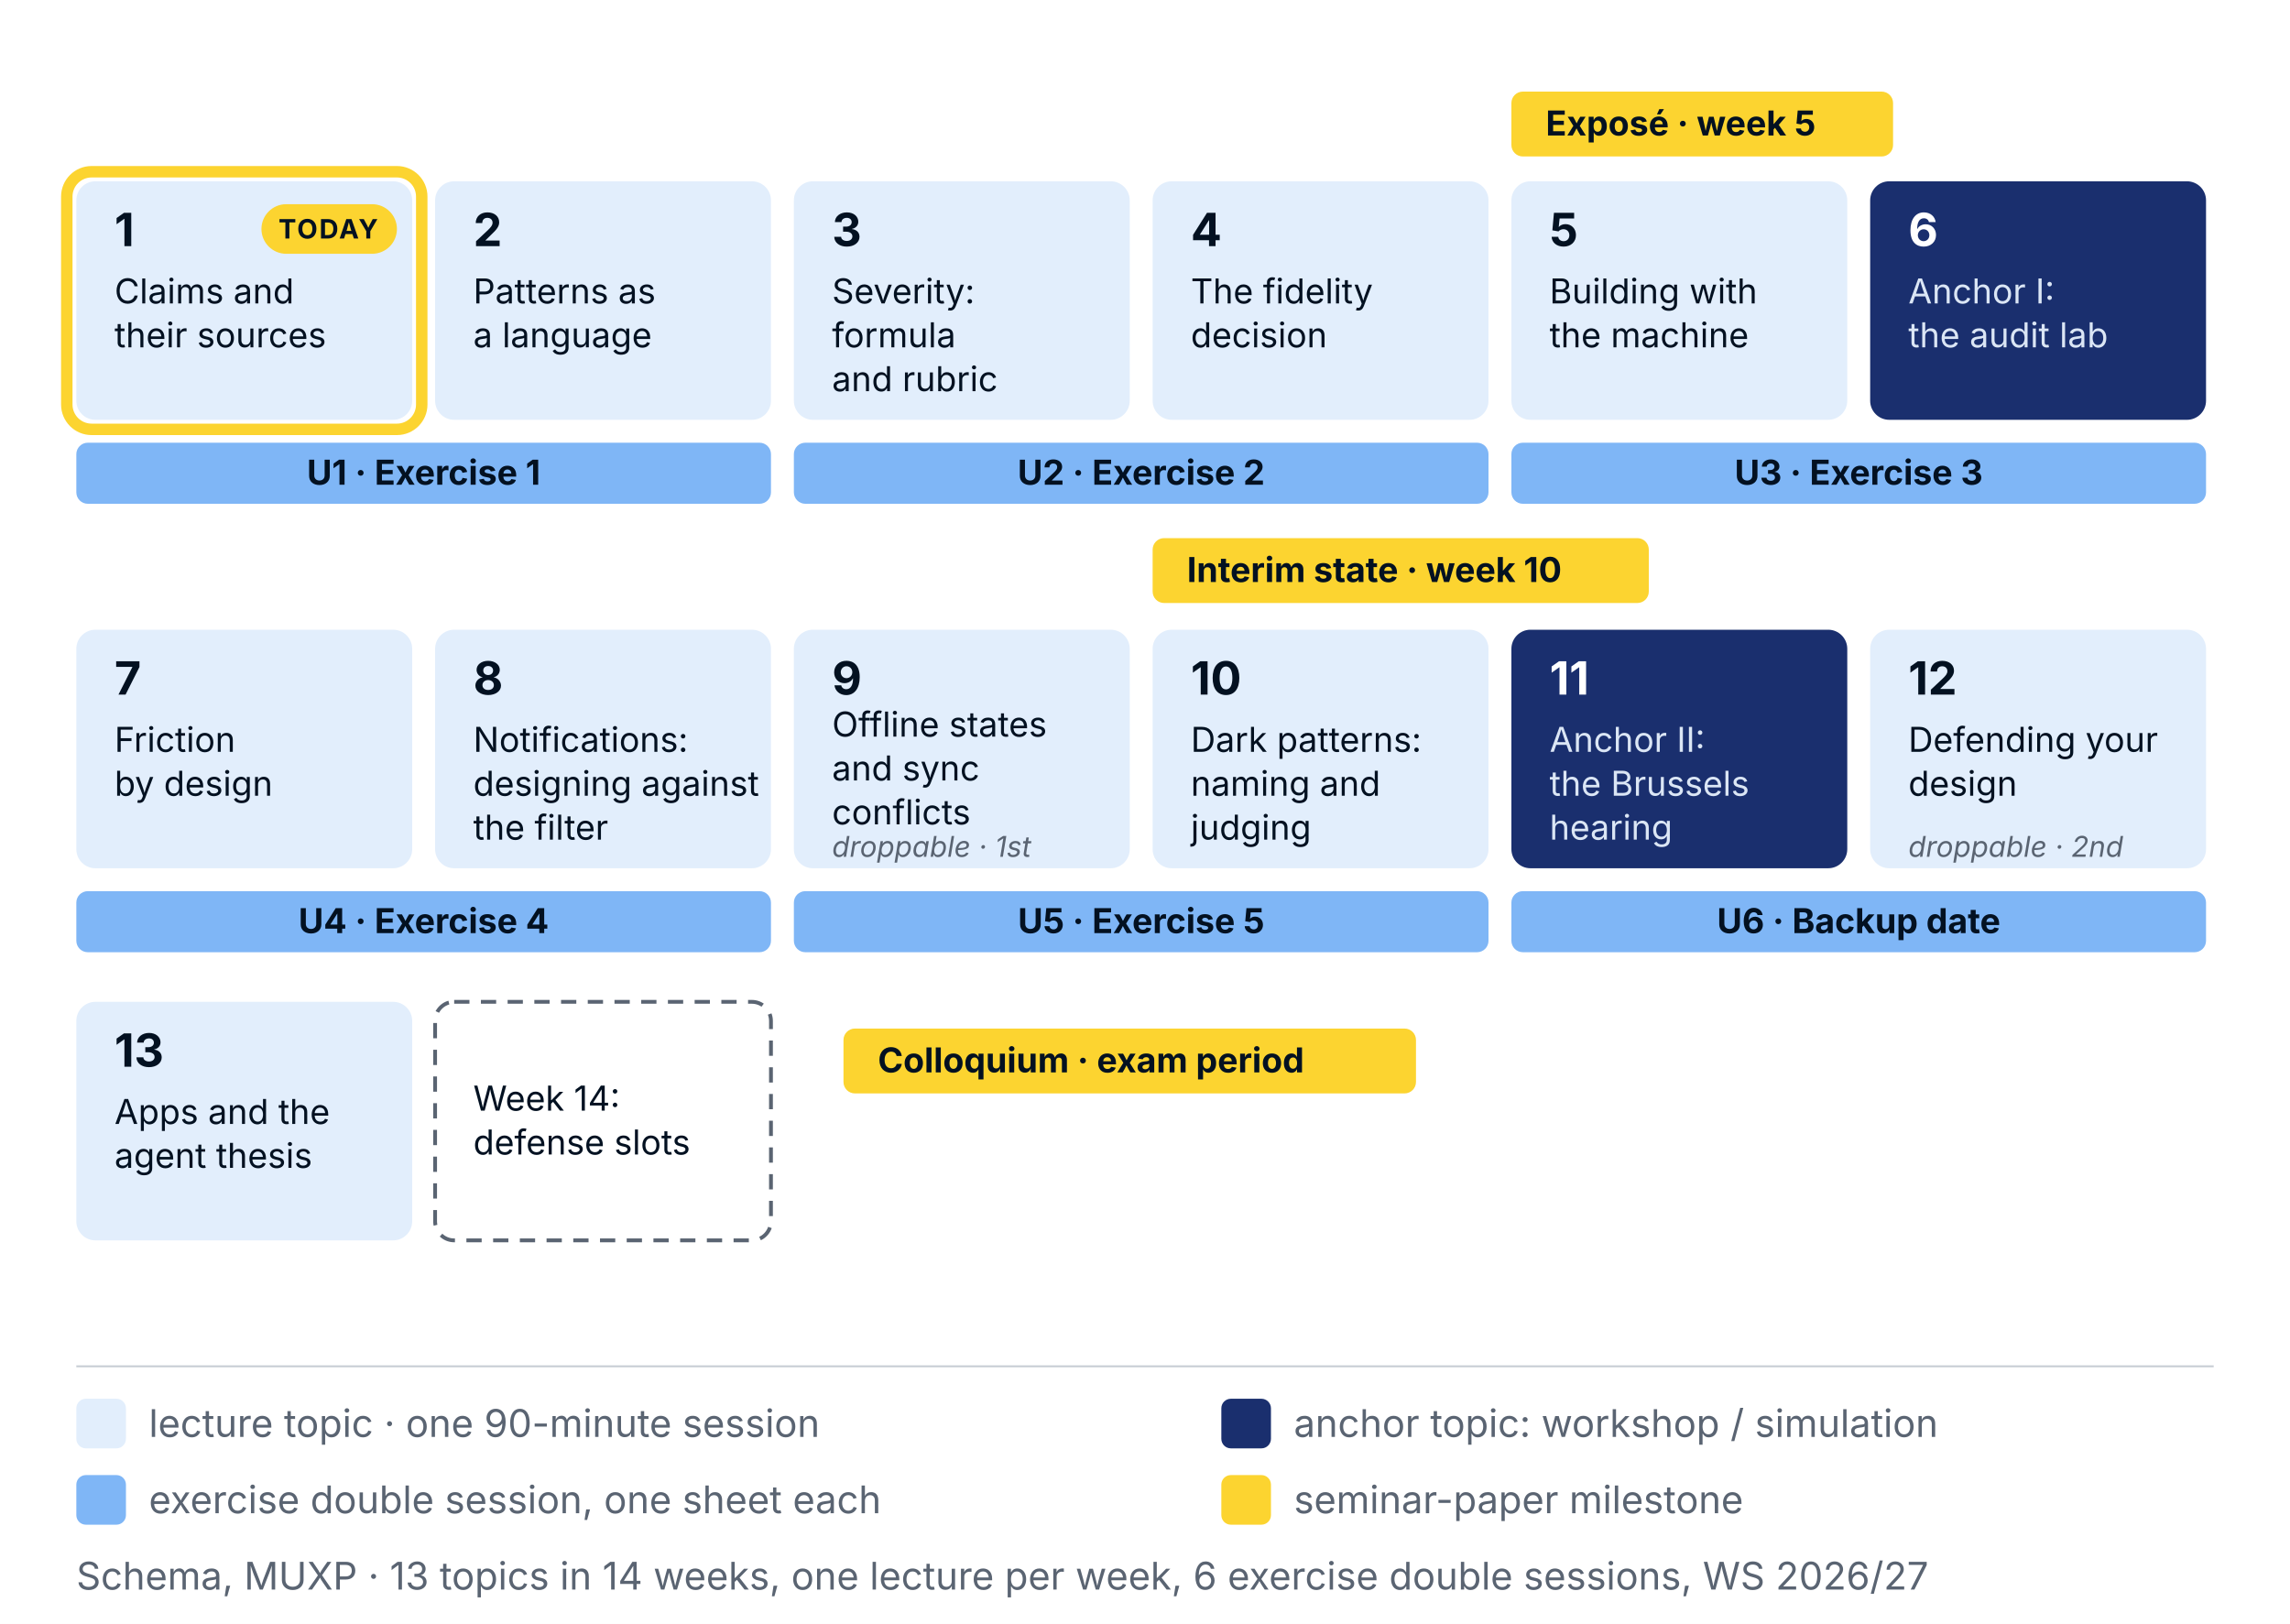
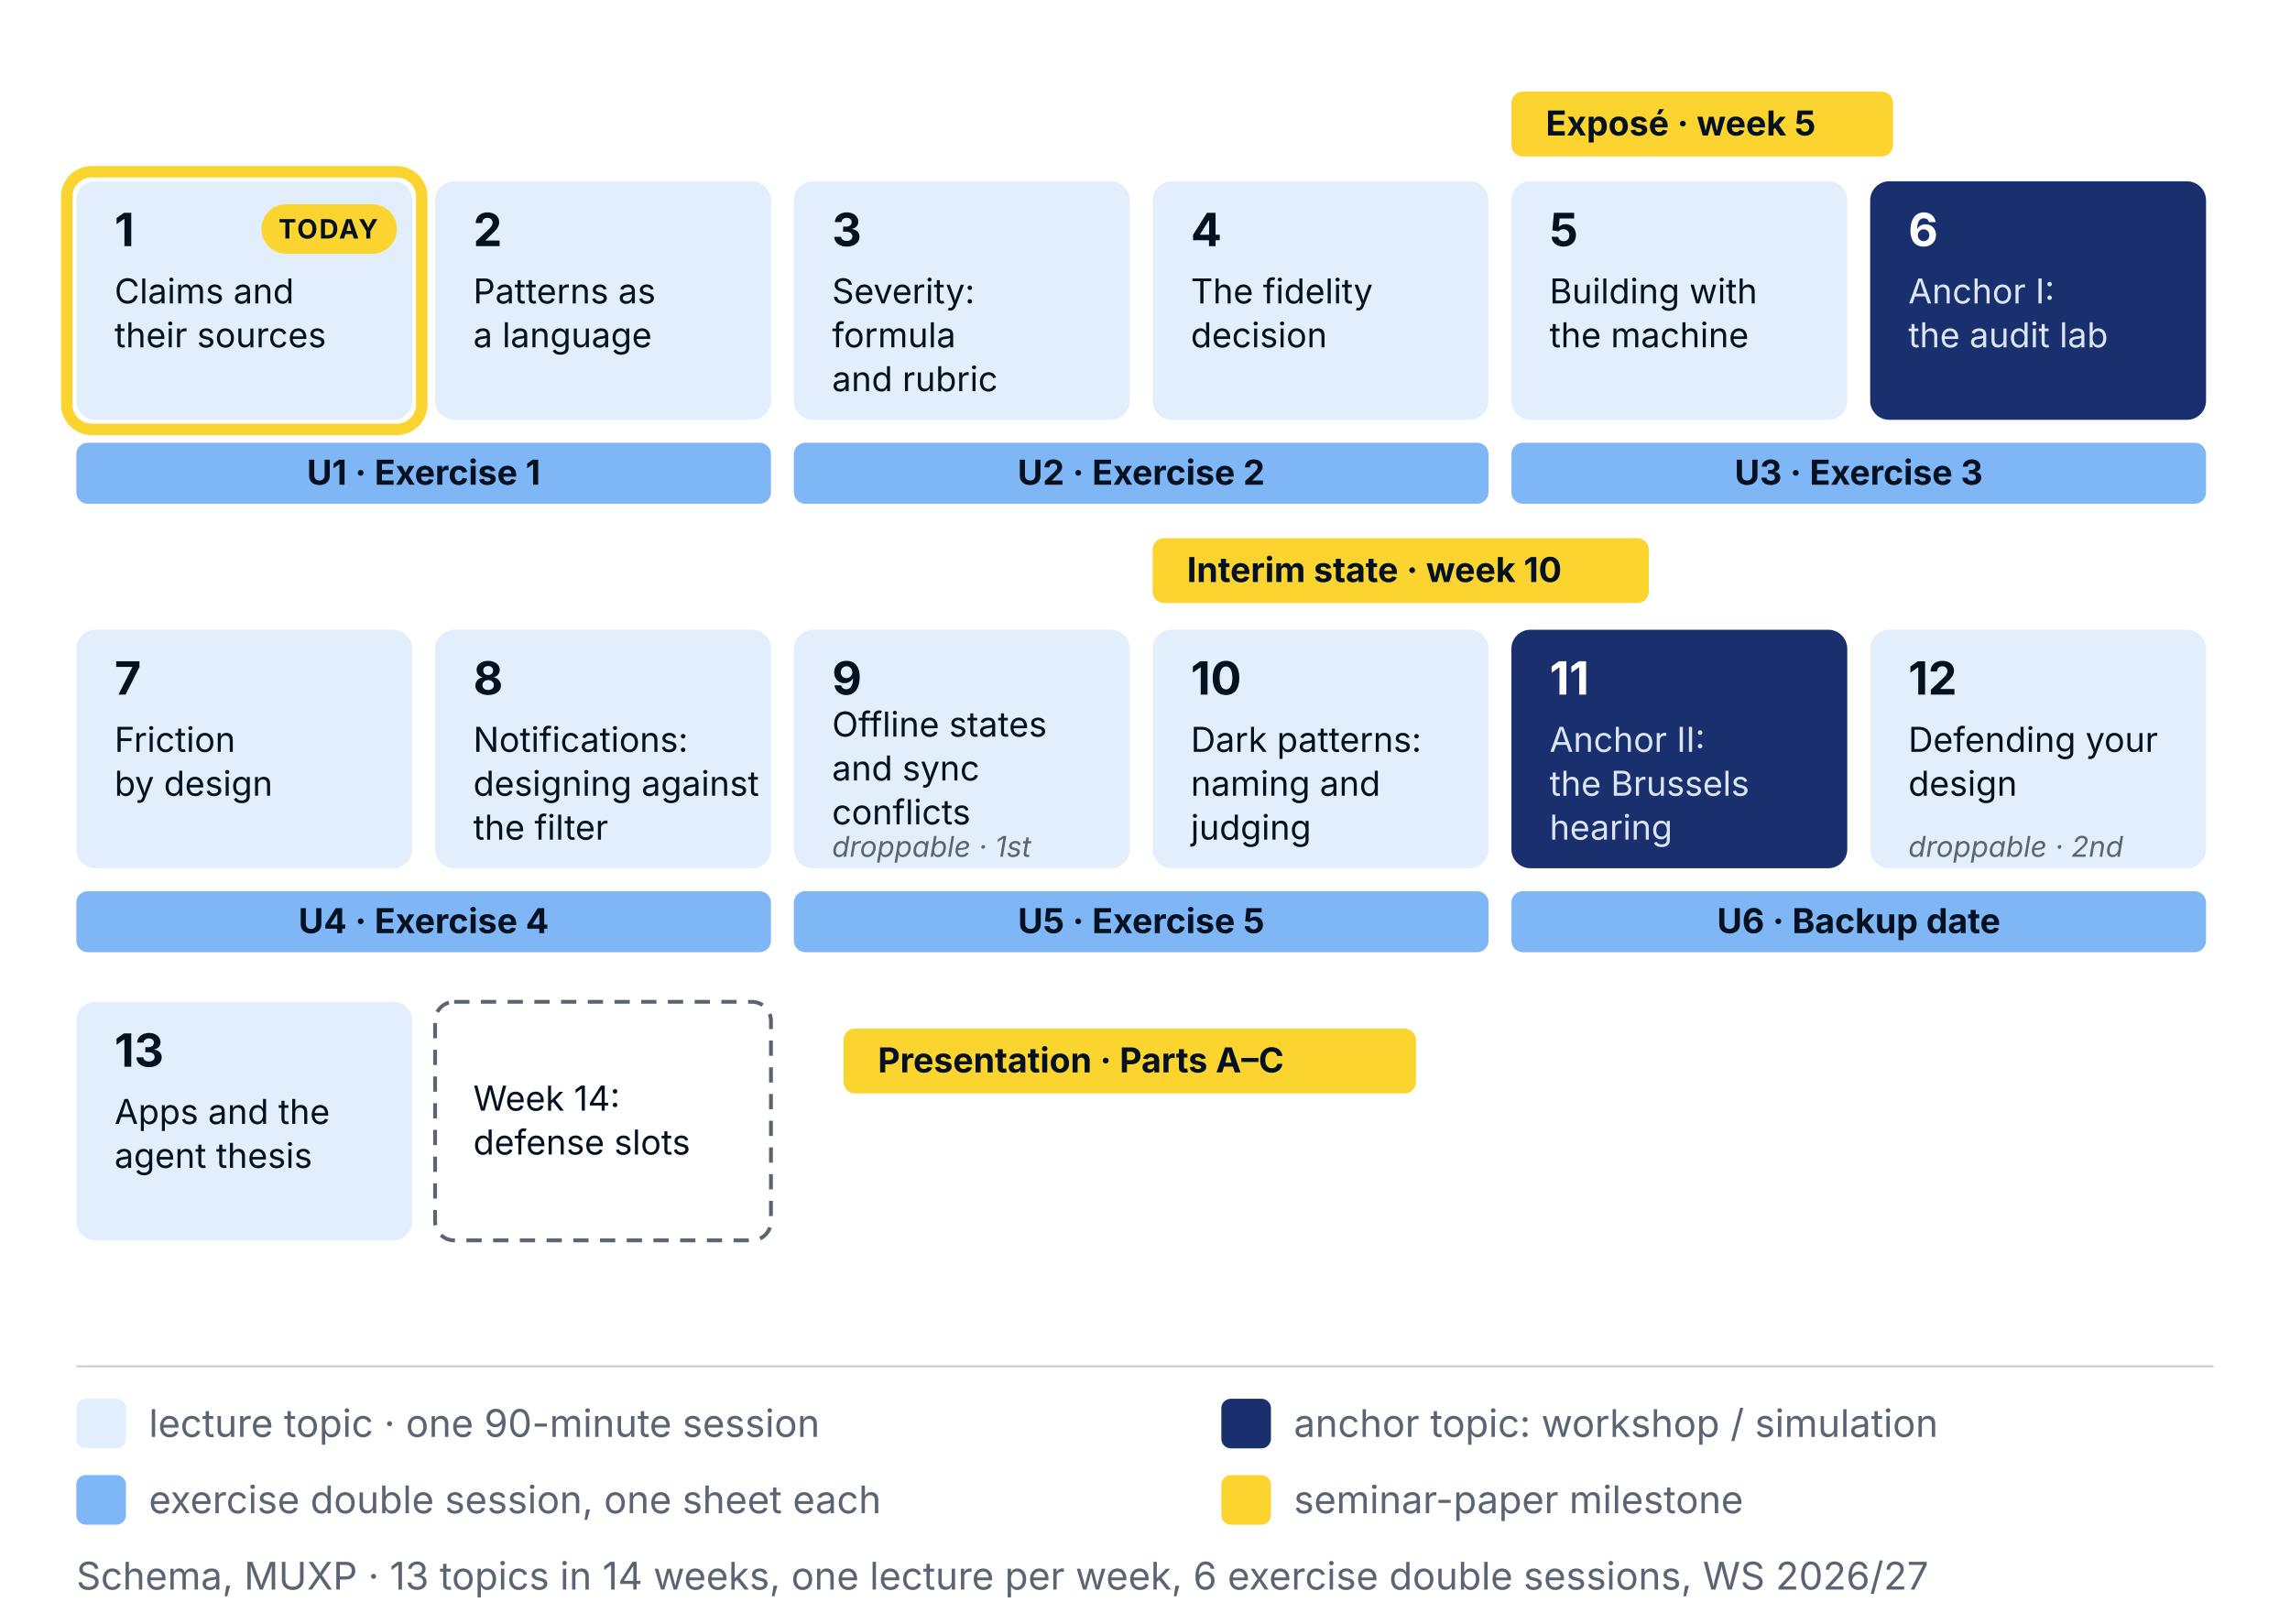
<svg xmlns="http://www.w3.org/2000/svg" viewBox="0 0 1200 851" role="img" aria-labelledby="t d">
  <style>
    text { font-family: Inter, "Neue Haas Unica", Helvetica, Arial, sans-serif; fill: #031121; }
    .num { font-size: 24px; font-weight: 700; }
    .numw { font-size: 24px; font-weight: 700; fill: #ffffff; }
    .tt { font-size: 18px; }
    .ttw { font-size: 18px; fill: #dbe6f5; }
    .utag { font-size: 18px; font-weight: 700; }
    .mtag { font-size: 18px; font-weight: 700; }
    .leg { font-size: 20px; fill: #5a6472; }
    .foot { font-size: 20px; fill: #5a6472; }
    .drop { font-size: 15px; font-style: italic; fill: #5a6472; }
    .chip { font-size: 14px; font-weight: 700; letter-spacing: .06em; fill: #031121; }
  </style>
  <rect width="1200" height="851" fill="#ffffff" />
  <rect x="40" y="95" width="176" height="125" rx="10" fill="#e2eefc" />
  <text class="num" x="60" y="129">1</text>
  <text class="tt" x="60" y="159">Claims and</text>
  <text class="tt" x="60" y="182">their sources</text>
  <rect x="35" y="90" width="186" height="135" rx="13" fill="none" stroke="#fcd430" stroke-width="6" />
  <rect x="137" y="107" width="71" height="26" rx="13" fill="#fcd430" />
  <text class="chip" x="172" y="125" text-anchor="middle">TODAY</text>
  <rect x="228" y="95" width="176" height="125" rx="10" fill="#e2eefc" />
  <text class="num" x="248" y="129">2</text>
  <text class="tt" x="248" y="159">Patterns as</text>
  <text class="tt" x="248" y="182">a language</text>
  <rect x="416" y="95" width="176" height="125" rx="10" fill="#e2eefc" />
  <text class="num" x="436" y="129">3</text>
  <text class="tt" x="436" y="159">Severity:</text>
  <text class="tt" x="436" y="182">formula</text>
  <text class="tt" x="436" y="205">and rubric</text>
  <rect x="604" y="95" width="176" height="125" rx="10" fill="#e2eefc" />
  <text class="num" x="624" y="129">4</text>
  <text class="tt" x="624" y="159">The fidelity</text>
  <text class="tt" x="624" y="182">decision</text>
  <rect x="792" y="95" width="176" height="125" rx="10" fill="#e2eefc" />
  <text class="num" x="812" y="129">5</text>
  <text class="tt" x="812" y="159">Building with</text>
  <text class="tt" x="812" y="182">the machine</text>
  <rect x="980" y="95" width="176" height="125" rx="10" fill="#1a2f6e" />
  <text class="numw" x="1000" y="129">6</text>
  <text class="ttw" x="1000" y="159">Anchor I:</text>
  <text class="ttw" x="1000" y="182">the audit lab</text>
  <rect x="40" y="330" width="176" height="125" rx="10" fill="#e2eefc" />
  <text class="num" x="60" y="364">7</text>
  <text class="tt" x="60" y="394">Friction</text>
  <text class="tt" x="60" y="417">by design</text>
  <rect x="228" y="330" width="176" height="125" rx="10" fill="#e2eefc" />
  <text class="num" x="248" y="364">8</text>
  <text class="tt" x="248" y="394">Notifications:</text>
  <text class="tt" x="248" y="417">designing against</text>
  <text class="tt" x="248" y="440">the filter</text>
  <rect x="416" y="330" width="176" height="125" rx="10" fill="#e2eefc" />
  <text class="num" x="436" y="364">9</text>
  <text class="tt" x="436" y="386">Offline states</text>
  <text class="tt" x="436" y="409">and sync</text>
  <text class="tt" x="436" y="432">conflicts</text>
  <text class="drop" x="436" y="449">droppable · 1st</text>
  <rect x="604" y="330" width="176" height="125" rx="10" fill="#e2eefc" />
  <text class="num" x="624" y="364">10</text>
  <text class="tt" x="624" y="394">Dark patterns:</text>
  <text class="tt" x="624" y="417">naming and</text>
  <text class="tt" x="624" y="440">judging</text>
  <rect x="792" y="330" width="176" height="125" rx="10" fill="#1a2f6e" />
  <text class="numw" x="812" y="364">11</text>
  <text class="ttw" x="812" y="394">Anchor II:</text>
  <text class="ttw" x="812" y="417">the Brussels</text>
  <text class="ttw" x="812" y="440">hearing</text>
  <rect x="980" y="330" width="176" height="125" rx="10" fill="#e2eefc" />
  <text class="num" x="1000" y="364">12</text>
  <text class="tt" x="1000" y="394">Defending your</text>
  <text class="tt" x="1000" y="417">design</text>
  <text class="drop" x="1000" y="449">droppable · 2nd</text>
  <rect x="40" y="525" width="176" height="125" rx="10" fill="#e2eefc" />
  <text class="num" x="60" y="559">13</text>
  <text class="tt" x="60" y="589">Apps and the</text>
  <text class="tt" x="60" y="612">agent thesis</text>
  <rect x="228" y="525" width="176" height="125" rx="10" fill="none" stroke="#5a6472" stroke-width="2" stroke-dasharray="8 6" />
  <text class="tt" x="248" y="582">Week 14:</text>
  <text class="tt" x="248" y="605">defense slots</text>
  <rect x="40" y="232" width="364" height="32" rx="6" fill="#7fb6f6" />
  <text class="utag" x="222" y="254" text-anchor="middle">U1 · Exercise 1</text>
  <rect x="416" y="232" width="364" height="32" rx="6" fill="#7fb6f6" />
  <text class="utag" x="598" y="254" text-anchor="middle">U2 · Exercise 2</text>
  <rect x="792" y="232" width="364" height="32" rx="6" fill="#7fb6f6" />
  <text class="utag" x="974" y="254" text-anchor="middle">U3 · Exercise 3</text>
  <rect x="40" y="467" width="364" height="32" rx="6" fill="#7fb6f6" />
  <text class="utag" x="222" y="489" text-anchor="middle">U4 · Exercise 4</text>
  <rect x="416" y="467" width="364" height="32" rx="6" fill="#7fb6f6" />
  <text class="utag" x="598" y="489" text-anchor="middle">U5 · Exercise 5</text>
  <rect x="792" y="467" width="364" height="32" rx="6" fill="#7fb6f6" />
  <text class="utag" x="974" y="489" text-anchor="middle">U6 · Backup date</text>
  <rect x="792" y="48" width="200" height="34" rx="6" fill="#fcd430" />
  <text class="mtag" x="810" y="71">Exposé · week 5</text>
  <rect x="604" y="282" width="260" height="34" rx="6" fill="#fcd430" />
  <text class="mtag" x="622" y="305">Interim state · week 10</text>
  <rect x="442" y="539" width="300" height="34" rx="6" fill="#fcd430" />
-   <text class="mtag" x="460" y="562">Colloquium · exam period</text>
+   <text class="mtag" x="460" y="562">Presentation · Parts A–C</text>
  <line x1="40" y1="716" x2="1160" y2="716" stroke="#c7cdd4" stroke-width="1" />
  <rect x="40" y="733" width="26" height="26" rx="5" fill="#e2eefc" />
  <text class="leg" x="78" y="753">lecture topic · one 90-minute session</text>
  <rect x="640" y="733" width="26" height="26" rx="5" fill="#1a2f6e" />
  <text class="leg" x="678" y="753">anchor topic: workshop / simulation</text>
  <rect x="40" y="773" width="26" height="26" rx="5" fill="#7fb6f6" />
  <text class="leg" x="78" y="793">exercise double session, one sheet each</text>
  <rect x="640" y="773" width="26" height="26" rx="5" fill="#fcd430" />
  <text class="leg" x="678" y="793">seminar-paper milestone</text>
  <text class="foot" x="40" y="833">Schema, MUXP · 13 topics in 14 weeks, one lecture per week, 6 exercise double sessions, WS 2026/27</text>
</svg>
